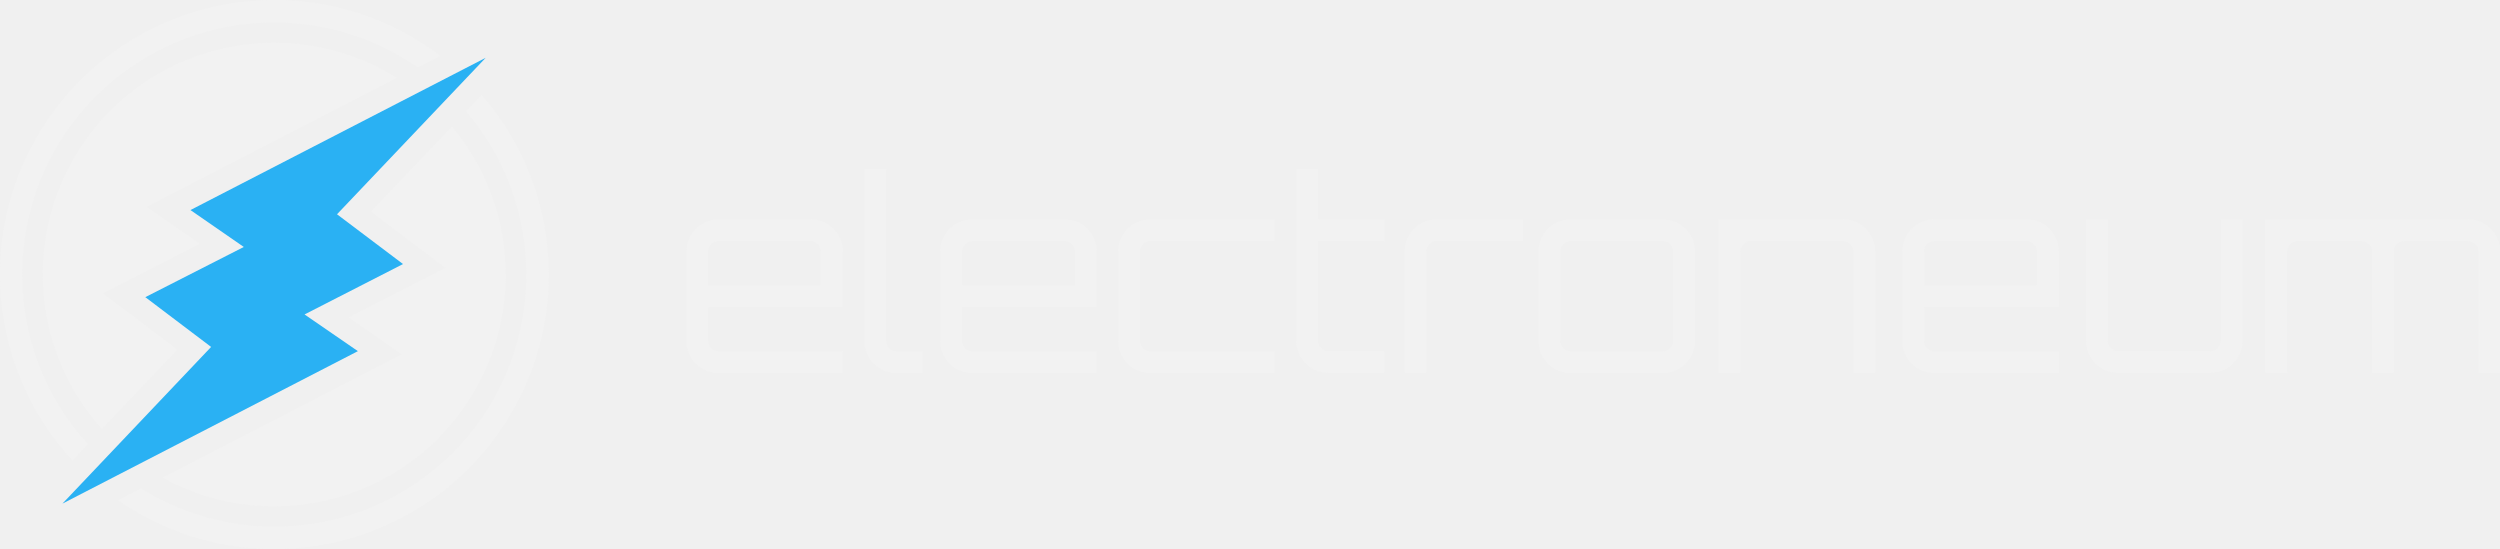
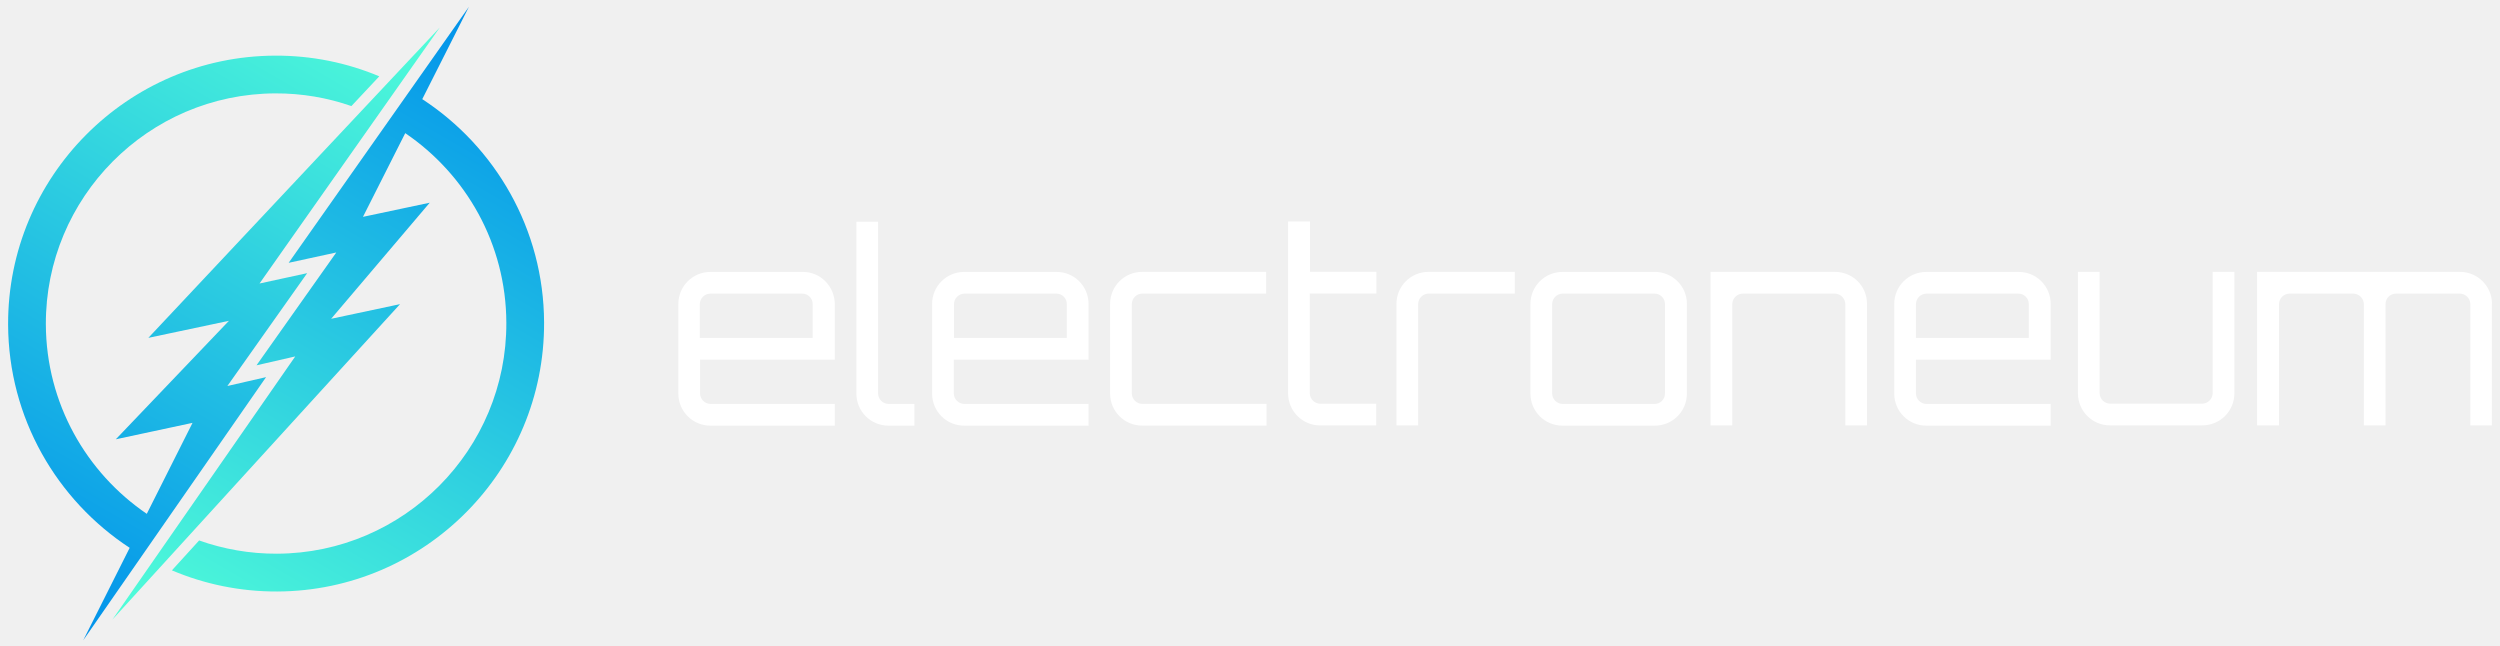
- <svg xmlns="http://www.w3.org/2000/svg" version="1.1" id="Layer_1" x="0px" y="0px" width="1185.4px" height="260.3px" viewBox="0 0 1185.4 260.3" style="enable-background:new 0 0 1185.4 260.3;" xml:space="preserve">
-   <style type="text/css">
- 	.st0{fill:#F2F2F2;}
- 	.st1{fill:#2AB1F3;}
- </style>
-   <path class="st0" d="M399.7,119.2v26.4h-63.9v16.1c0.1,2.7,2.2,4.8,4.9,4.9h59v10.3h-59c-8.4,0-15.2-6.8-15.2-15.2c0,0,0,0,0,0  v-42.5c0-8.4,6.8-15.2,15.2-15.2c0,0,0,0,0,0h43.7C392.8,103.9,399.6,110.7,399.7,119.2C399.7,119.1,399.7,119.1,399.7,119.2z   M389.2,135.3v-16.1c0-2.7-2.2-4.9-4.9-4.9h-43.7c-2.7,0.1-4.8,2.2-4.9,4.9v16.1H389.2z" />
-   <path class="st0" d="M420.2,80.2v81.5c0.1,2.7,2.2,4.8,4.9,4.9h12.3v10.3h-12.3c-8.4,0-15.2-6.8-15.2-15.2c0,0,0,0,0,0V80.2H420.2z" />
-   <path class="st0" d="M520,119.2v26.4h-63.9v16.1c0.1,2.7,2.2,4.8,4.9,4.9h59v10.3h-59c-8.4,0-15.2-6.8-15.2-15.2c0,0,0,0,0,0v-42.5  c0-8.4,6.8-15.2,15.2-15.2c0,0,0,0,0,0h43.7C513.1,103.9,520,110.7,520,119.2C520,119.1,520,119.1,520,119.2z M509.7,135.3v-16.1  c0-2.7-2.2-4.9-4.9-4.9h-43.7c-2.7,0.1-4.8,2.2-4.9,4.9v16.1H509.7z" />
-   <path class="st0" d="M604.4,166.6v10.3h-59c-8.4,0-15.2-6.8-15.2-15.2c0,0,0,0,0,0v-42.5c0-8.4,6.8-15.2,15.2-15.2c0,0,0,0,0,0h58.8  v10.3h-58.8c-2.7,0.1-4.8,2.2-4.9,4.9v42.5c0.1,2.7,2.2,4.8,4.9,4.9L604.4,166.6z" />
-   <path class="st0" d="M624.9,114.3v47.3c0.1,2.7,2.2,4.8,4.9,4.9h26.6v10.3h-26.6c-8.4,0-15.1-6.8-15.2-15.1c0,0,0-0.1,0-0.1V80.1  H625V104h31.5v10.3L624.9,114.3z" />
-   <path class="st0" d="M722.1,104v10.3h-40.9c-2.7,0.1-4.8,2.2-4.9,4.9v57.6H666v-57.6c0-8.4,6.8-15.2,15.2-15.2c0,0,0,0,0,0H722.1z" />
-   <path class="st0" d="M788.4,104c8.4,0,15.3,6.7,15.3,15.1c0,0,0,0,0,0.1v42.5c0,8.4-6.8,15.2-15.2,15.2c0,0,0,0-0.1,0h-43.7  c-8.4,0-15.2-6.8-15.2-15.2c0,0,0,0,0,0v-42.5c0-8.4,6.8-15.2,15.2-15.2c0,0,0,0,0,0H788.4z M744.7,114.3c-2.7,0.1-4.8,2.2-4.9,4.9  v42.5c0.1,2.7,2.2,4.8,4.9,4.9h43.7c2.7,0,4.9-2.2,4.9-4.9v-42.5c0-2.7-2.2-4.9-4.9-4.9L744.7,114.3z" />
-   <path class="st0" d="M889.1,119.2v57.6h-10.3v-57.6c-0.1-2.7-2.2-4.8-4.9-4.9h-43.7c-2.7,0-4.9,2.2-5,4.9v57.6h-10.3V104h59  c8.4,0,15.2,6.7,15.2,15.1C889.1,119.1,889.1,119.1,889.1,119.2z" />
-   <path class="st0" d="M976.2,119.2v26.4h-63.9v16.1c0.1,2.7,2.2,4.8,4.9,4.9h59v10.3h-59c-8.4,0-15.2-6.8-15.2-15.2c0,0,0,0,0,0  v-42.5c0-8.4,6.8-15.2,15.2-15.2c0,0,0,0,0,0h43.7C969.3,103.9,976.2,110.7,976.2,119.2C976.2,119.1,976.2,119.1,976.2,119.2z   M965.8,135.3v-16.1c0-2.7-2.2-4.9-4.9-4.9h-43.7c-2.7,0.1-4.8,2.2-4.9,4.9v16.1H965.8z" />
-   <path class="st0" d="M1063.3,104v57.6c0,8.4-6.8,15.2-15.2,15.2c0,0,0,0-0.1,0h-43.7c-8.4,0-15.2-6.8-15.2-15.2c0,0,0,0,0,0V104  h10.3v57.6c0.1,2.7,2.2,4.8,4.9,4.9h43.7c2.7,0,4.9-2.2,5-4.9V104H1063.3z" />
-   <path class="st0" d="M1185.4,119.2v57.6h-10.2v-57.6c-0.1-2.7-2.3-4.9-5-4.9h-30.3c-2.7,0-4.9,2.2-4.9,4.9v57.6h-10.3v-57.6  c-0.1-2.7-2.2-4.8-4.9-4.9h-30.4c-2.7,0.1-4.8,2.2-4.9,4.9v57.6h-10.4V104h96.2c8.3,0,15.1,6.7,15.2,15  C1185.4,119,1185.4,119.1,1185.4,119.2z" />
-   <path class="st0" d="M175.9,100.3l21.6,16.4l13.7,10.3l-15.2,7.8l-30.7,15.7l10.5,7.3l14.7,10.2l-15.9,8.2l-97.5,50.3  c53.1,29.2,119.9,9.9,149.1-43.3c21.8-39.6,17.1-88.5-11.9-123.2L175.9,100.3z" />
-   <path class="st0" d="M84.1,165.8l-21.6-16.4l-13.7-10.3l15.2-7.8l30.7-15.7l-10.5-7.3L69.5,98.1l15.9-8.2l102.7-53  C136.7,4.8,68.9,20.5,36.9,71.9C11,113.4,15.7,167,48.3,203.4L84.1,165.8z" />
-   <path class="st0" d="M41.7,210.6C-2.8,161.8,0.8,86.2,49.5,41.8C90.7,4.3,152.3,0.2,198.1,32l10.7-5.5C151.5-17,69.9-5.8,26.4,51.5  c-38.1,50.2-34.7,120.5,8,166.9L41.7,210.6z" />
-   <path class="st0" d="M221,52.8c42.8,50.2,36.8,125.6-13.4,168.4c-39.6,33.7-96.5,38-140.7,10.4L56,237.2  c59.1,40.9,140.1,26.2,181.1-32.9c33.8-48.8,30.3-114.4-8.7-159.3L221,52.8z" />
-   <polygon class="st1" points="68.9,140.9 100.1,164.5 29.6,238.8 169.7,166.5 144.4,149.1 191.1,125.2 159.8,101.6 230.3,27.4   90.3,99.6 115.6,117.1 " />
+ <svg xmlns="http://www.w3.org/2000/svg" xmlns:xlink="http://www.w3.org/1999/xlink" id="Layer_1" viewBox="0 0 447.08 115.41">
+   <defs>
+     <style>.cls-1{fill:#fff;}.cls-2{fill:url(#New_Gradient_Swatch_2-2);}.cls-3{fill:url(#New_Gradient_Swatch_2);}</style>
+     <linearGradient id="New_Gradient_Swatch_2" x1="60.53" y1="-5.78" x2="-3.4" y2="104.29" gradientUnits="userSpaceOnUse">
+       <stop offset="0" stop-color="#52ffd8" />
+       <stop offset="1" stop-color="#0091eb" />
+     </linearGradient>
+     <linearGradient id="New_Gradient_Swatch_2-2" x1="38.32" y1="121.16" x2="101.84" y2="11.64" xlink:href="#New_Gradient_Swatch_2" />
+   </defs>
+   <path class="cls-1" d="M149.29,54.36v9.96h-24.1v6.07c.04,1.02.83,1.81,1.85,1.85h22.25v3.88h-22.25c-3.17,0-5.73-2.56-5.73-5.73h0v-16.03c0-3.17,2.56-5.73,5.73-5.73h16.48c3.17-.04,5.73,2.53,5.77,5.73t0,0ZM145.33,60.43v-6.07c0-1.02-.83-1.85-1.85-1.85h-16.48c-1.02.04-1.81.83-1.85,1.85v6.07h20.18Z" />
+   <path class="cls-1" d="M157.03,39.65v30.74c.04,1.02.83,1.81,1.85,1.85h4.64v3.88h-4.64c-3.17,0-5.73-2.56-5.73-5.73h0v-30.74h3.88Z" />
+   <path class="cls-1" d="M194.67,54.36v9.96h-24.1v6.07c.04,1.02.83,1.81,1.85,1.85h22.25v3.88h-22.25c-3.17,0-5.73-2.56-5.73-5.73h0v-16.03c0-3.17,2.56-5.73,5.73-5.73h16.48c3.17-.04,5.77,2.53,5.77,5.73t0,0ZM190.78,60.43v-6.07c0-1.02-.83-1.85-1.85-1.85h-16.48c-1.02.04-1.81.83-1.85,1.85v6.07h20.18Z" />
+   <path class="cls-1" d="M226.5,72.23v3.88h-22.25c-3.17,0-5.73-2.56-5.73-5.73h0v-16.03c0-3.17,2.56-5.73,5.73-5.73h22.18v3.88h-22.18c-1.02.04-1.81.83-1.85,1.85v16.03c.04,1.02.83,1.81,1.85,1.85h22.25Z" />
+   <path class="cls-1" d="M234.23,52.51v17.84c.04,1.02.83,1.81,1.85,1.85h10.03v3.88h-10.03c-3.17,0-5.7-2.56-5.73-5.7v-30.78h3.92v9.01h11.88v3.88h-11.92Z" />
+   <path class="cls-1" d="M270.89,48.62v3.88h-15.43c-1.02.04-1.81.83-1.85,1.85v21.72h-3.88v-21.72c0-3.17,2.56-5.73,5.73-5.73h15.43Z" />
+   <path class="cls-1" d="M295.9,48.62c3.17,0,5.77,2.53,5.77,5.7v16.07c0,3.17-2.56,5.73-5.73,5.73h-16.52c-3.17,0-5.73-2.56-5.73-5.73h0v-16.03c0-3.17,2.56-5.73,5.73-5.73h16.48ZM279.42,52.51c-1.02.04-1.81.83-1.85,1.85v16.03c.04,1.02.83,1.81,1.85,1.85h16.48c1.02,0,1.85-.83,1.85-1.85v-16.03c0-1.02-.83-1.85-1.85-1.85h-16.48Z" />
+   <path class="cls-1" d="M333.88,54.36v21.72h-3.88v-21.72c-.04-1.02-.83-1.81-1.85-1.85h-16.48c-1.02,0-1.85.83-1.89,1.85v21.72h-3.88v-27.46h22.25c3.17,0,5.73,2.53,5.73,5.7v.04Z" />
+   <path class="cls-1" d="M366.73,54.36v9.96h-24.1v6.07c.04,1.02.83,1.81,1.85,1.85h22.25v3.88h-22.25c-3.17,0-5.73-2.56-5.73-5.73h0v-16.03c0-3.17,2.56-5.73,5.73-5.73h16.48c3.17-.04,5.77,2.53,5.77,5.73t0,0ZM362.81,60.43v-6.07c0-1.02-.83-1.85-1.85-1.85h-16.48c-1.02.04-1.81.83-1.85,1.85v6.07h20.18Z" />
+   <path class="cls-1" d="M399.58,48.62v21.72c0,3.17-2.56,5.73-5.73,5.73h-16.52c-3.17,0-5.73-2.56-5.73-5.73h0v-21.72h3.88v21.72c.04,1.02.83,1.81,1.85,1.85h16.48c1.02,0,1.85-.83,1.89-1.85v-21.72h3.88Z" />
+   <path class="cls-1" d="M445.63,54.36v21.72h-3.85v-21.72c-.04-1.02-.87-1.85-1.89-1.85h-11.43c-1.02,0-1.85.83-1.85,1.85v21.72h-3.88v-21.72c-.04-1.02-.83-1.81-1.85-1.85h-11.47c-1.02.04-1.81.83-1.85,1.85v21.72h-3.92v-27.46h36.28c3.13,0,5.7,2.53,5.73,5.66-.04,0-.04.04-.04.08Z" />
+   <path class="cls-3" d="M47.59,67.44l-6.93,1.59,14.27-20.18-8.52,1.85L78.65,4.91,26.53,60.42l14.41-3.05-20.23,21.19,13.72-2.94-8.18,16.27c-10.84-7.38-17.99-19.79-18.05-33.87-.09-22.7,18.31-41.23,41.01-41.32,4.77-.02,9.36.78,13.63,2.27l4.99-5.32c-5.74-2.41-12.04-3.73-18.65-3.7C22.77,10.05,1.36,31.62,1.45,58.04c.06,16.7,8.71,31.4,21.74,39.93l-8.31,16.54,32.71-47.08Z" />
+   <path class="cls-2" d="M75.51,17.74L83.86,1.21l-32.24,45.79,8.52-1.85-14.27,20.18,6.93-1.59-32.71,47.08,51.45-56.43-12.32,2.62,17.63-20.76-11.94,2.53,7.56-14.97c10.86,7.38,18.03,19.8,18.08,33.89.09,22.7-18.31,41.23-41.01,41.32-4.88.02-9.57-.82-13.93-2.37l-4.87,5.35c5.79,2.45,12.15,3.8,18.83,3.78,26.42-.1,47.83-21.67,47.73-48.1-.06-16.71-8.73-31.42-21.77-39.94Z" />
</svg>
